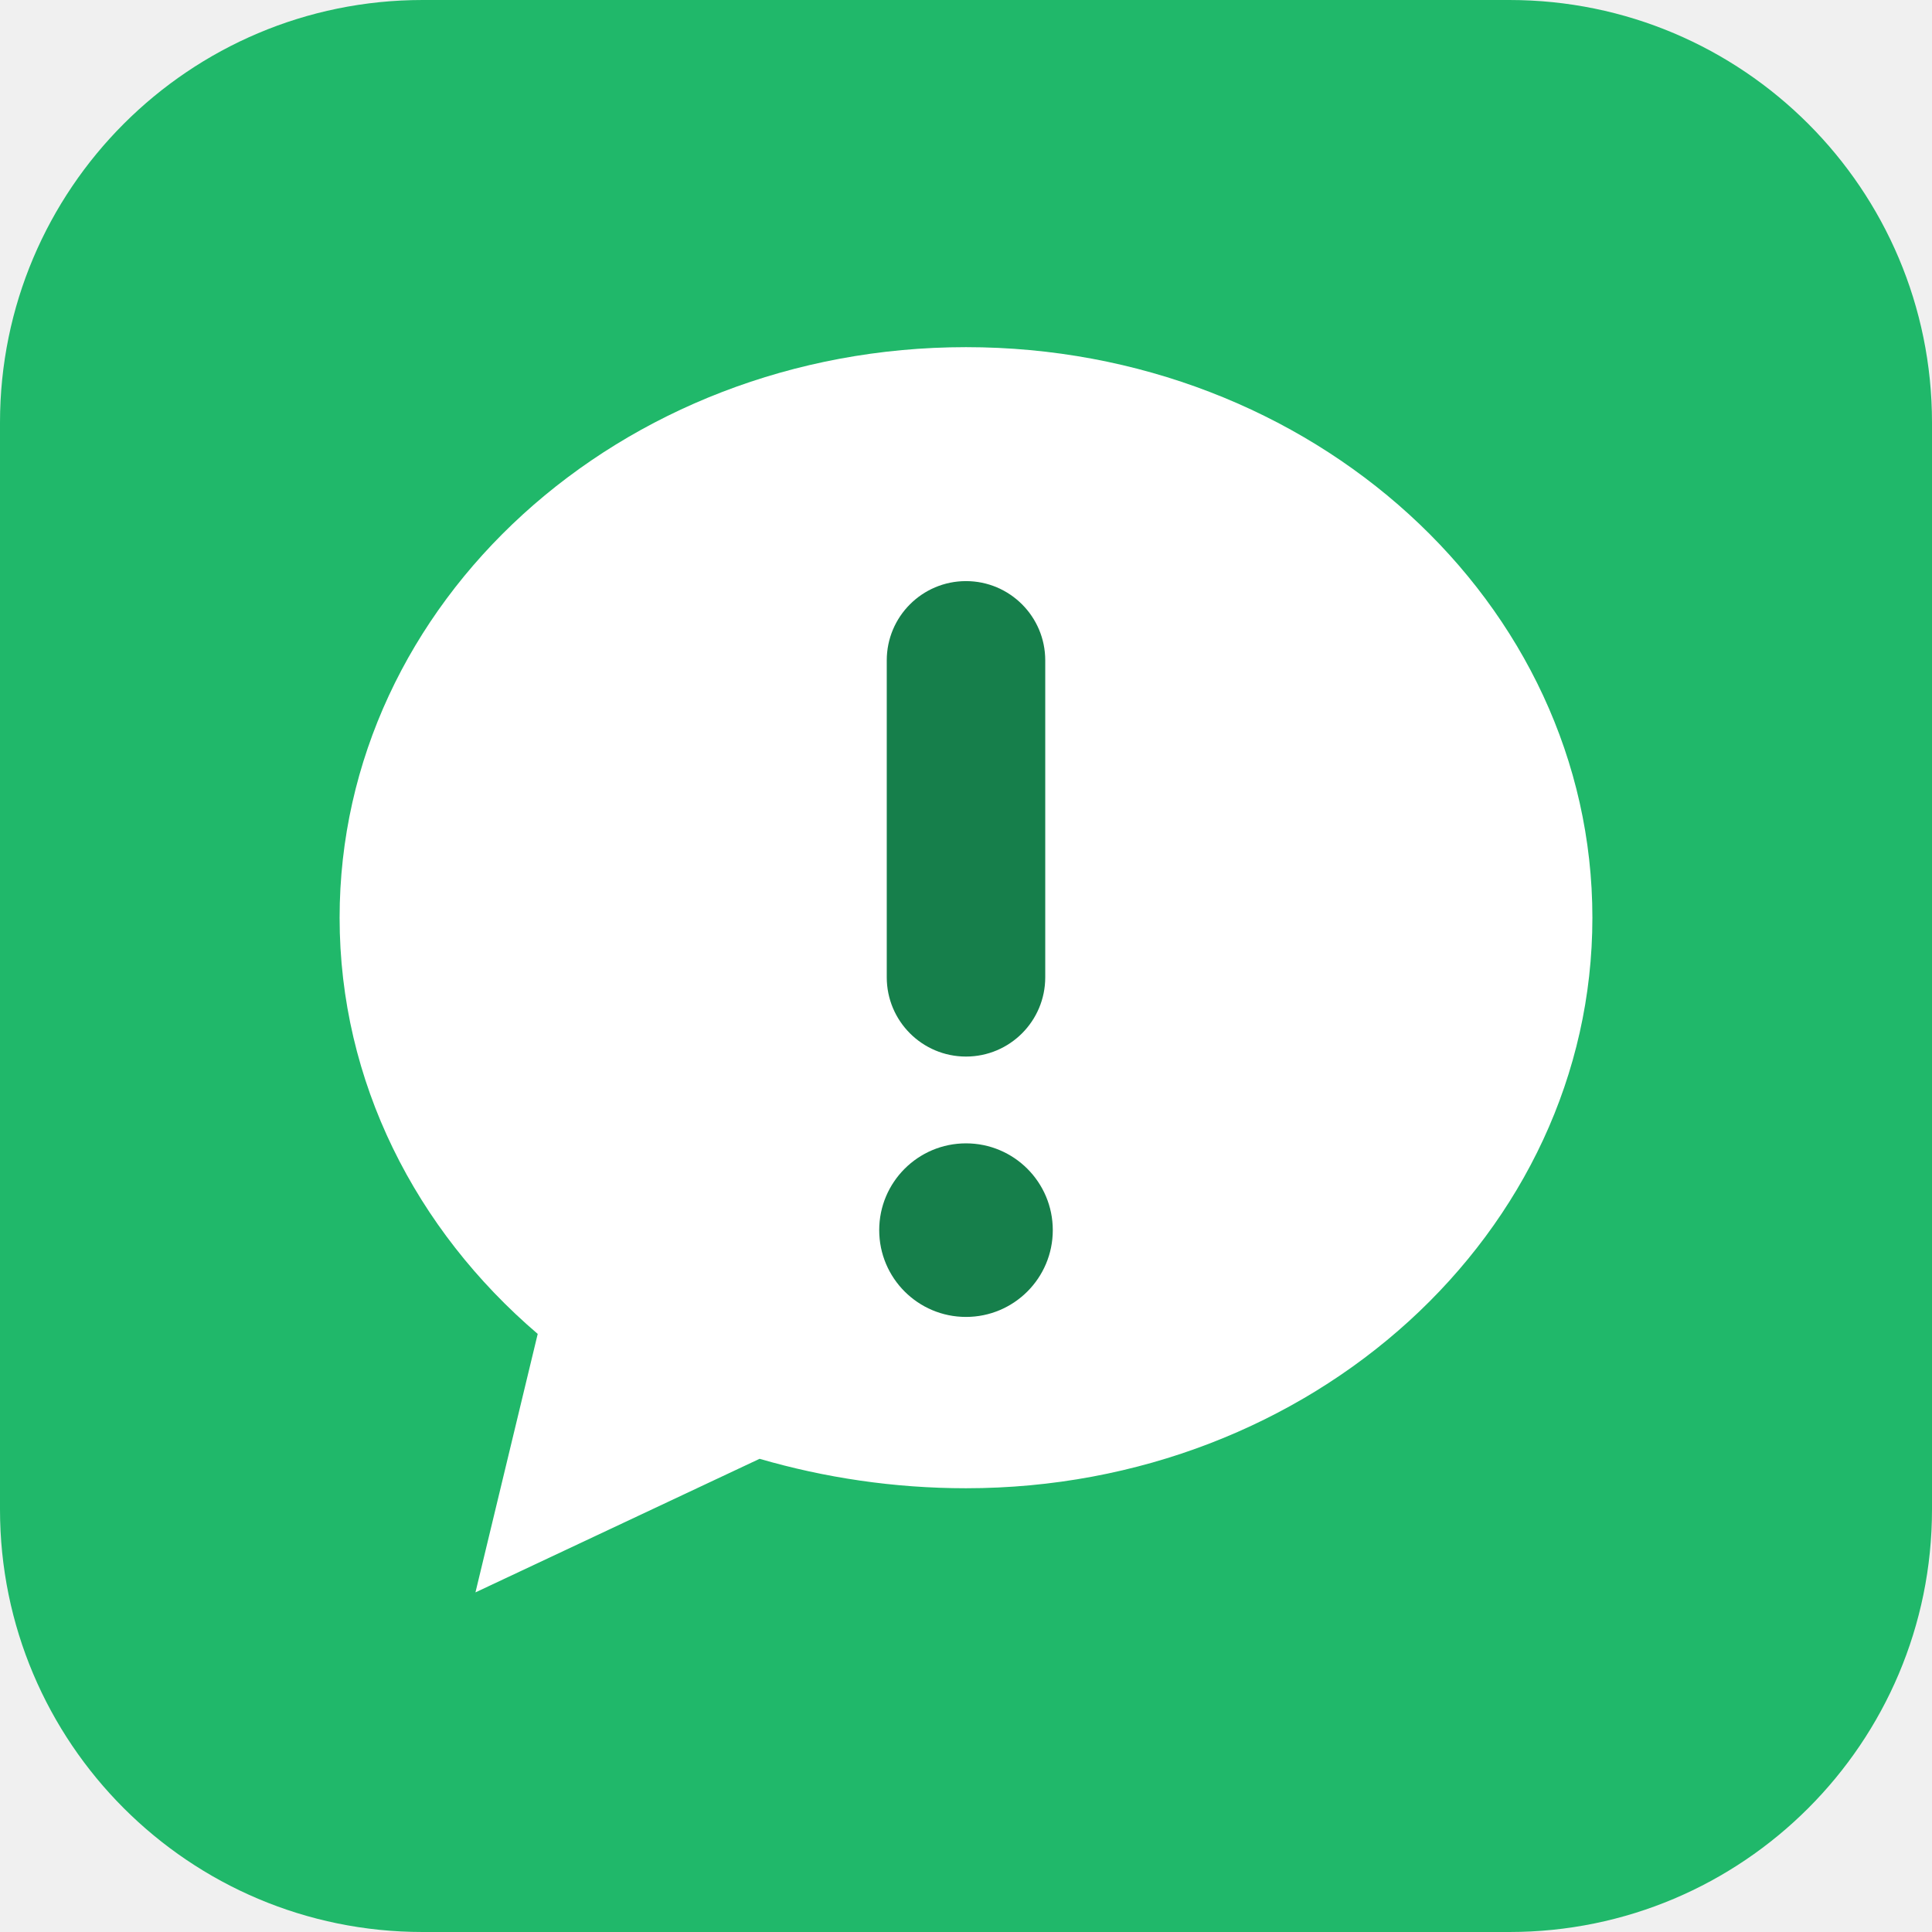
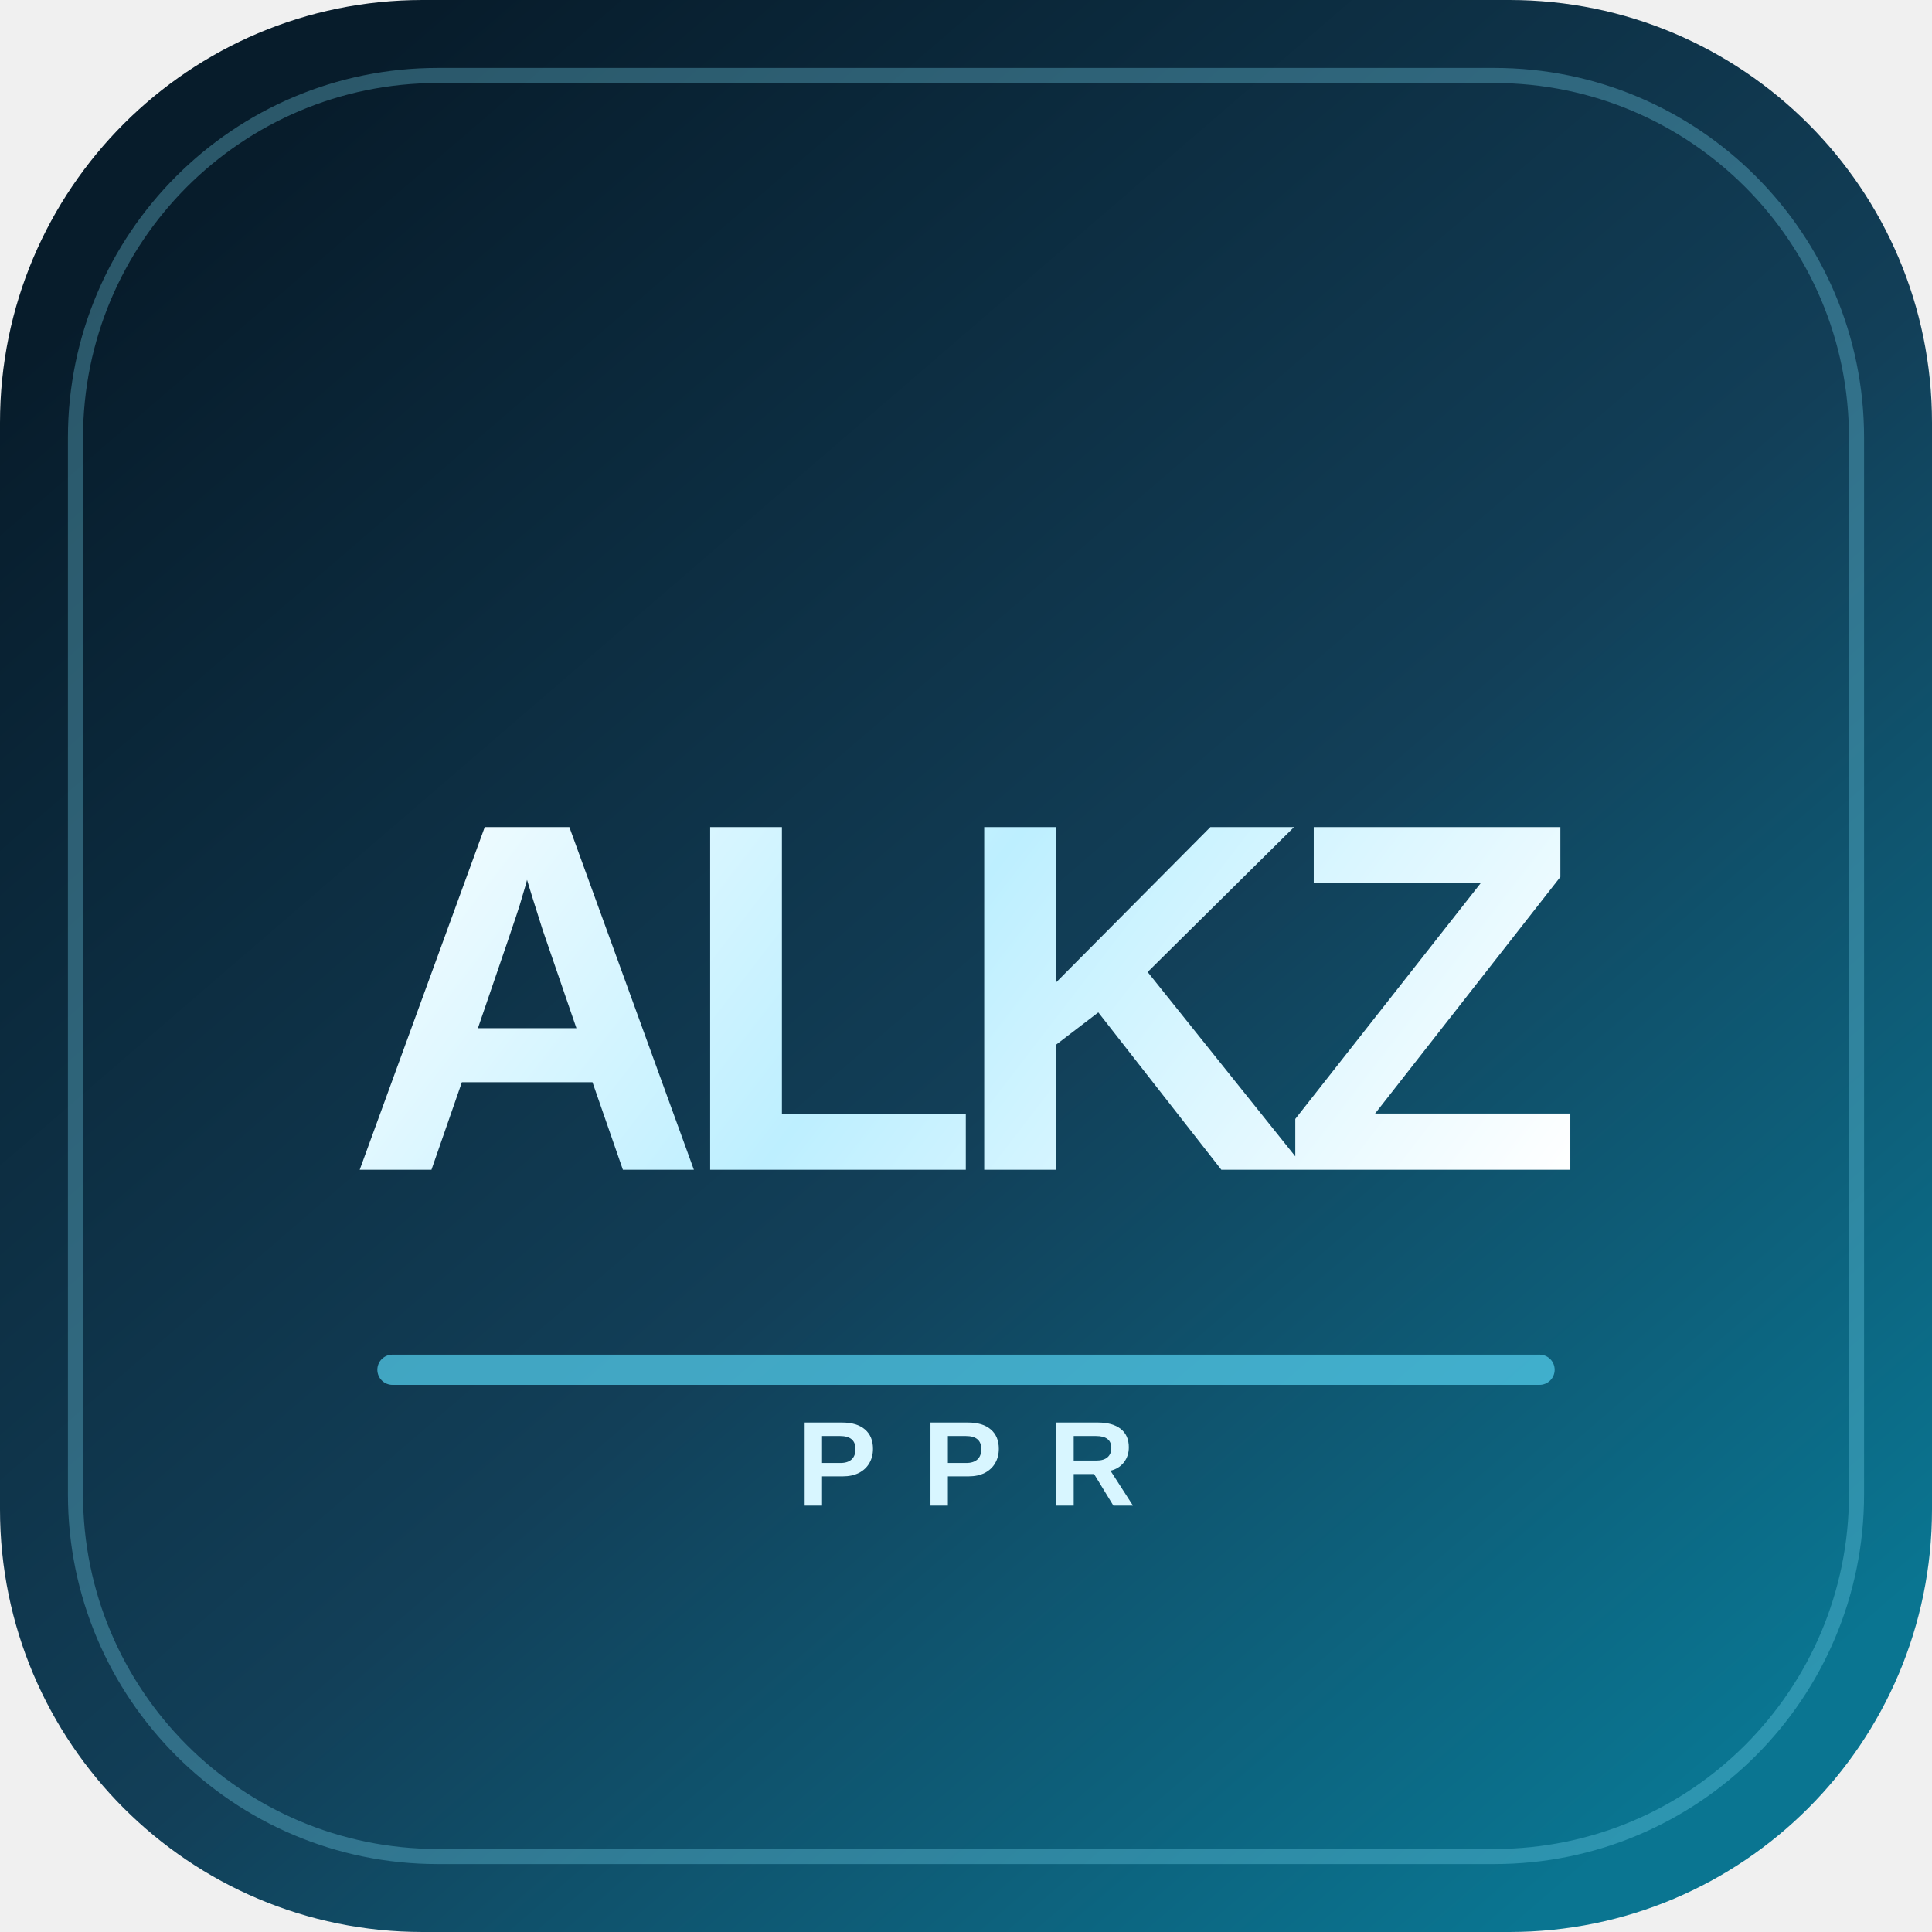
- <svg xmlns="http://www.w3.org/2000/svg" viewBox="0 0 512 512" role="img" aria-label="ALKZ замечания">
-   <rect width="512" height="512" rx="112" fill="#20b86a" />
-   <path fill="#fff" d="M256 92c-91.7 0-166 67.7-166 151.2 0 43.5 20.2 82.7 52.5 110.3L126 422l75.3-35.4c17.2 5 35.6 7.8 54.7 7.8 91.7 0 166-67.7 166-151.2S347.7 92 256 92Z" />
-   <rect x="235" y="154" width="42" height="126" rx="21" fill="#167f4b" />
-   <circle cx="256" cy="326" r="23" fill="#167f4b" />
+ <svg xmlns="http://www.w3.org/2000/svg" viewBox="0 0 512 512" role="img" aria-label="ALKZ">
+   <defs>
+     <linearGradient id="bg" x1="70" y1="40" x2="445" y2="475" gradientUnits="userSpaceOnUse">
+       <stop stop-color="#071c2b" />
+       <stop offset=".55" stop-color="#123f58" />
+       <stop offset="1" stop-color="#0a7591" />
+     </linearGradient>
+     <linearGradient id="metal" x1="130" y1="145" x2="390" y2="345" gradientUnits="userSpaceOnUse">
+       <stop stop-color="#ffffff" />
+       <stop offset=".48" stop-color="#bdefff" />
+       <stop offset="1" stop-color="#ffffff" />
+     </linearGradient>
+   </defs>
+   <rect width="512" height="512" rx="112" fill="url(#bg)" />
+   <rect x="20" y="20" width="472" height="472" rx="96" fill="none" stroke="#79d9f1" stroke-opacity=".32" stroke-width="4" />
+   <path d="M104 363h304" stroke="#52c9e8" stroke-width="8" stroke-linecap="round" opacity=".75" />
+   <text x="256" y="310" text-anchor="middle" fill="url(#metal)" font-family="Arial, Helvetica, sans-serif" font-size="132" font-weight="900" letter-spacing="-8">ALKZ</text>
+   <text x="256" y="399" text-anchor="middle" fill="#d8f6ff" font-family="Arial, Helvetica, sans-serif" font-size="32" font-weight="700" letter-spacing="12">PPR</text>
</svg>
